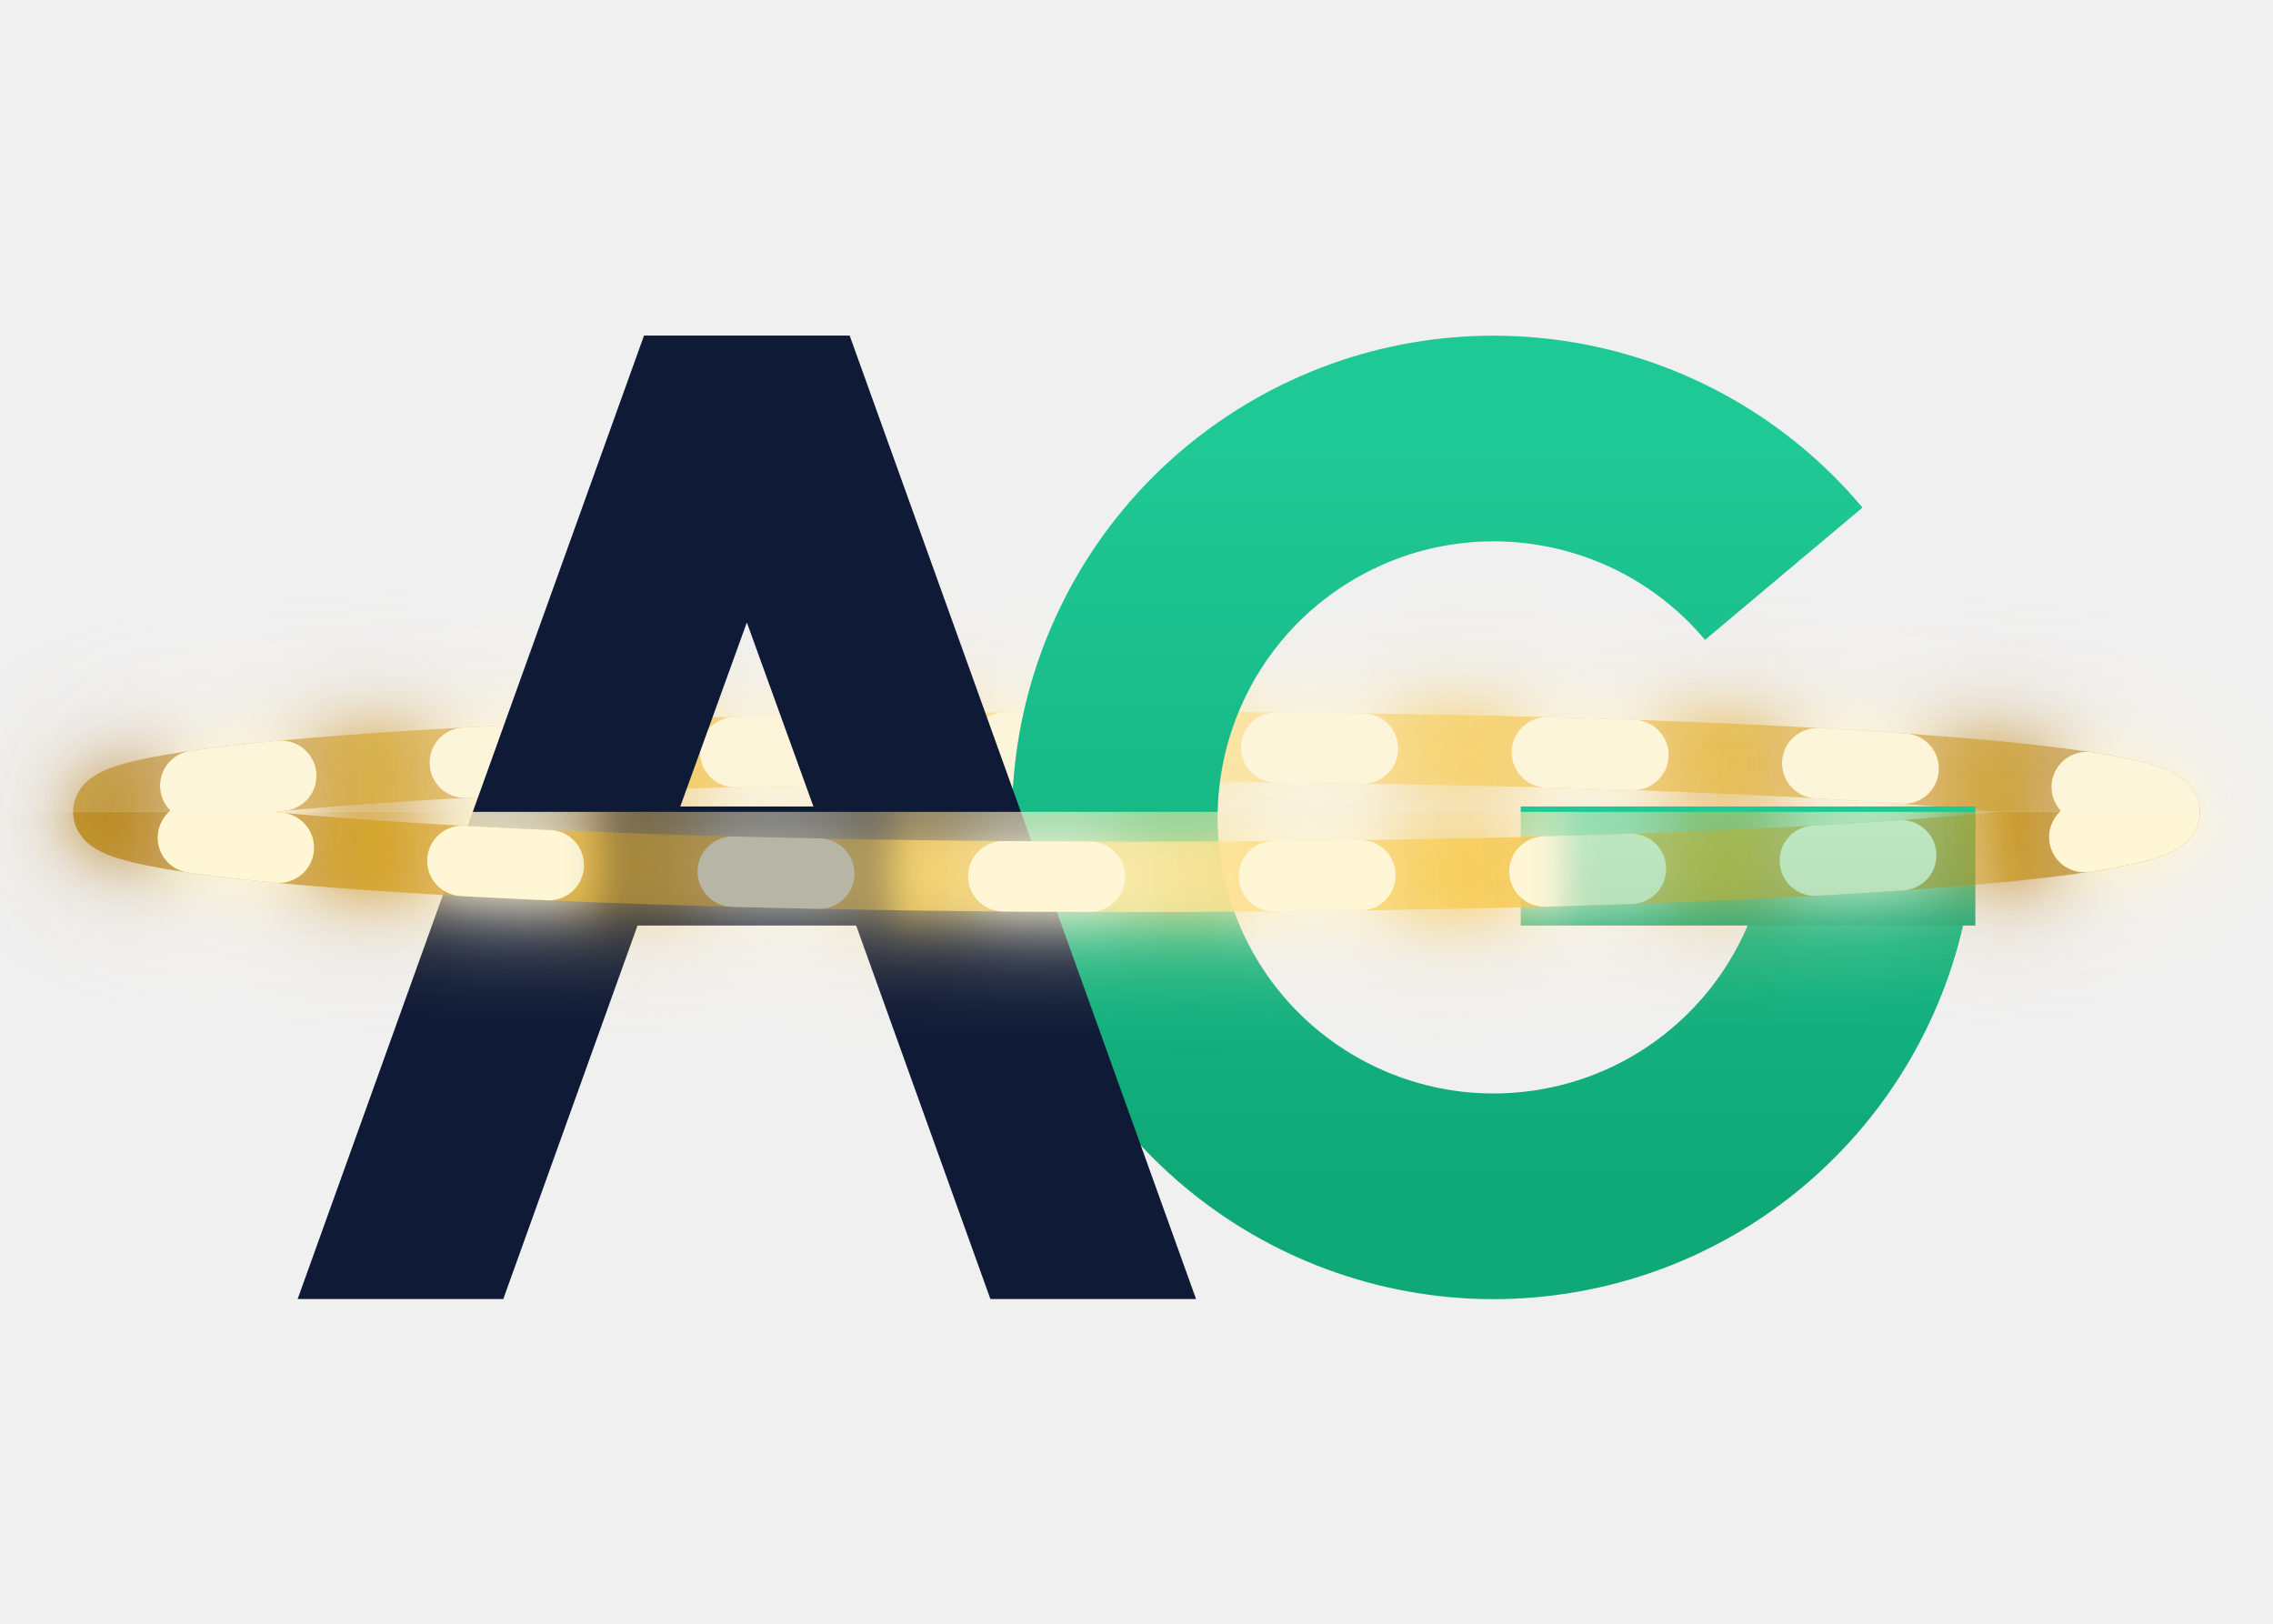
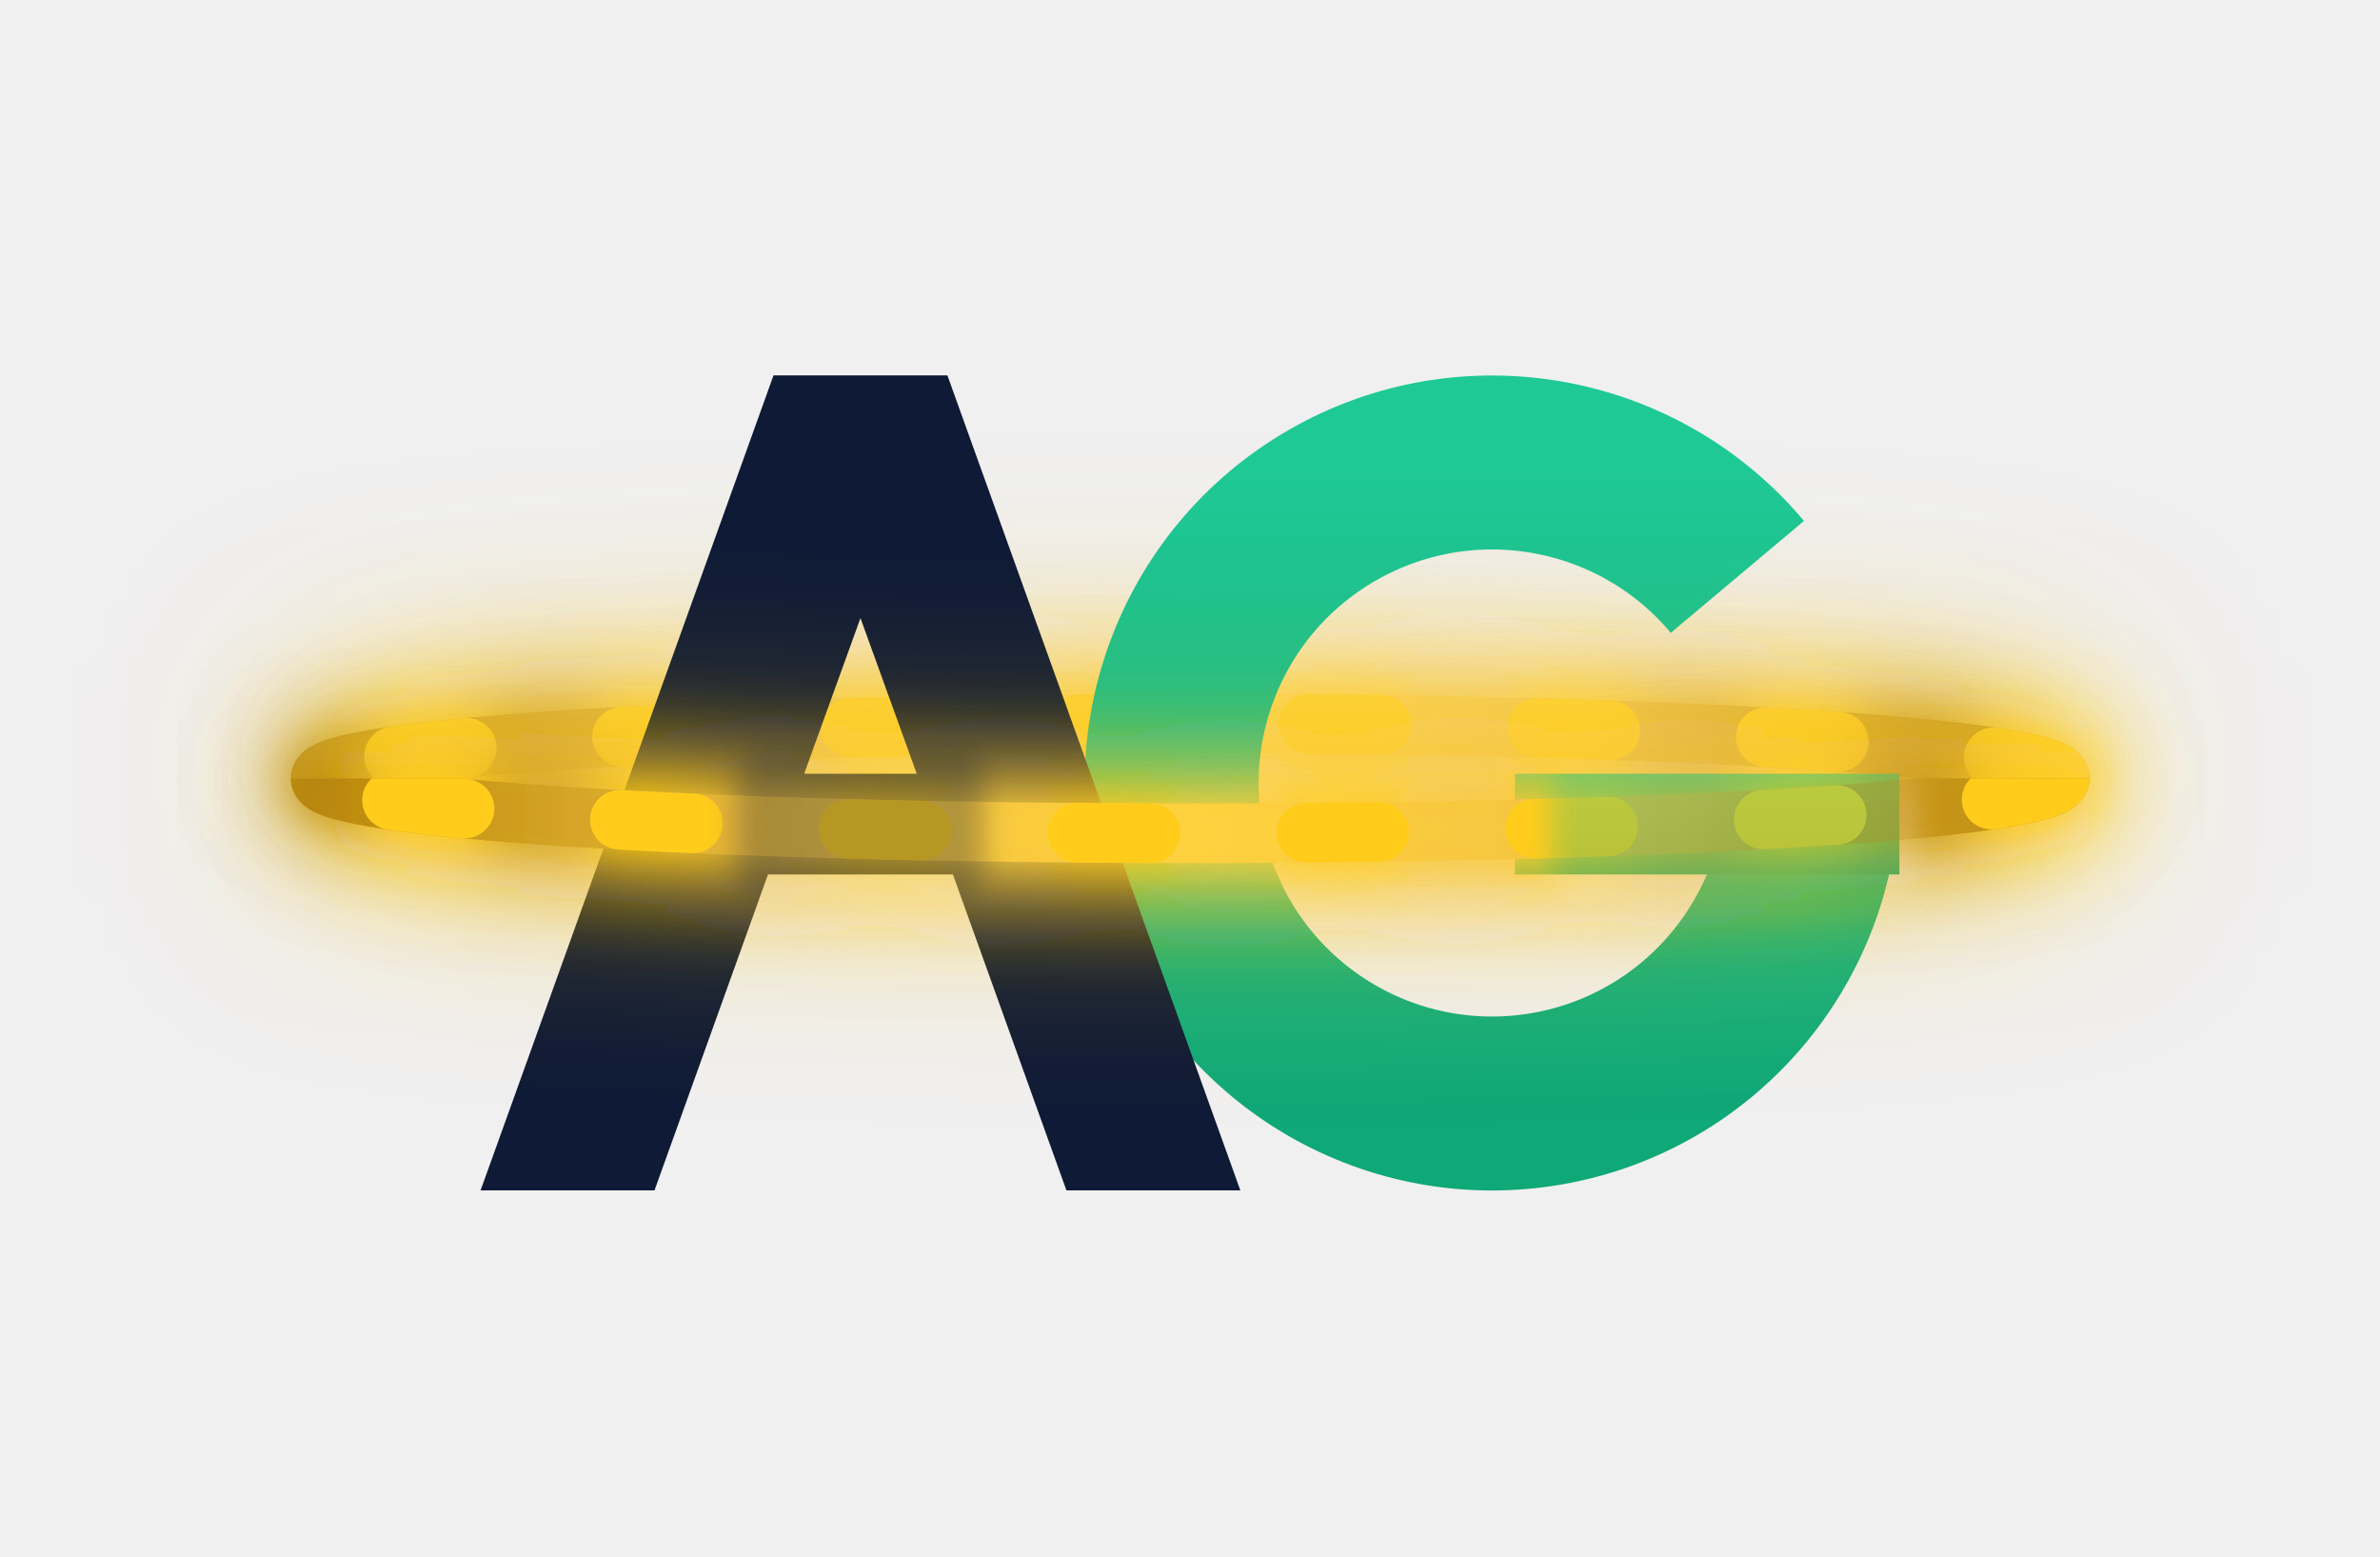
- <svg xmlns="http://www.w3.org/2000/svg" viewBox="0 0 420 300" width="420" height="300" role="img" aria-labelledby="t">
+ <svg xmlns="http://www.w3.org/2000/svg" viewBox="-50 -20 520 340" width="520" height="340" role="img" aria-labelledby="t">
  <defs>
    <linearGradient id="gen-green" x1="0" y1="0" x2="0" y2="1">
      <stop offset="0" stop-color="#1FC995" />
      <stop offset="1" stop-color="#0FA877" />
    </linearGradient>
    <linearGradient id="gold" x1="0" y1="0" x2="1" y2="0">
      <stop offset="0" stop-color="#B8860B" />
      <stop offset="0.3" stop-color="#F5C542" />
-       <stop offset="0.5" stop-color="#FFE9A3" />
+       <stop offset="0.5" stop-color="#FFD23F" />
      <stop offset="0.7" stop-color="#F5C542" />
      <stop offset="1" stop-color="#B8860B" />
    </linearGradient>
-     <filter id="glow" x="-20%" y="-200%" width="140%" height="500%">
+     <filter id="glow" filterUnits="userSpaceOnUse" x="-60" y="-60" width="540" height="420">
      <feGaussianBlur in="SourceGraphic" stdDeviation="5" result="b1" />
-       <feGaussianBlur in="SourceGraphic" stdDeviation="11" result="b2" />
+       <feGaussianBlur in="SourceGraphic" stdDeviation="12" result="b2" />
+       <feGaussianBlur in="SourceGraphic" stdDeviation="24" result="b3" />
+       <feFlood flood-color="#F5B800" result="gold" />
+       <feComposite in="gold" in2="b3" operator="in" result="halo" />
      <feMerge>
+         <feMergeNode in="halo" />
+         <feMergeNode in="b2" />
        <feMergeNode in="b2" />
        <feMergeNode in="b1" />
        <feMergeNode in="SourceGraphic" />
      </feMerge>
    </filter>
    <filter id="soft" x="-50%" y="-50%" width="200%" height="200%">
      <feGaussianBlur stdDeviation="3" />
    </filter>
    <clipPath id="back-half">
-       <rect x="-20" y="-20" width="460" height="170" />
+       <rect x="-60" y="-60" width="540" height="210" />
    </clipPath>
    <clipPath id="front-half">
-       <rect x="-20" y="150" width="460" height="170" />
+       <rect x="-60" y="150" width="540" height="210" />
    </clipPath>
-     <mask id="midline-lighten" maskUnits="userSpaceOnUse" x="-20" y="-20" width="460" height="340">
-       <rect x="-20" y="-20" width="460" height="340" fill="#fff" />
+     <mask id="midline-lighten" maskUnits="userSpaceOnUse" x="-60" y="-60" width="540" height="420">
+       <rect x="-60" y="-60" width="540" height="420" fill="#fff" />
      <g fill="#000" fill-opacity="0.3" filter="url(#soft)">
        <rect x="118" y="144" width="54" height="32" rx="6" />
        <rect x="296" y="144" width="80" height="32" rx="6" />
      </g>
    </mask>
    <ellipse id="ring" cx="217" cy="150" rx="190" ry="12" pathLength="100" />
  </defs>
  <style>
    .aura { fill: #0E1A36; }
-     .base  { fill: none; stroke: url(#gold); stroke-width: 13; opacity: .8; }
-     .glint { fill: none; stroke: #FFF6D6; stroke-width: 13; stroke-linecap: round;
+     .base  { fill: none; stroke: url(#gold); stroke-width: 13; opacity: .95; }
+     .glint { fill: none; stroke: #FFCC1F; stroke-width: 13; stroke-linecap: round;
             stroke-dasharray: 16 34; animation: spin 3s linear infinite; }
    @keyframes spin { to { stroke-dashoffset: -100; } }
    @media (prefers-reduced-motion: reduce) { .glint { animation: none; } }
  </style>
  <g transform="translate(-7 0)">
-     <g clip-path="url(#back-half)" filter="url(#glow)" opacity="0.85">
-       <use href="#ring" class="base" />
-       <use href="#ring" class="glint" />
+     <g filter="url(#glow)" opacity="0.85">
+       <g clip-path="url(#back-half)">
+         <use href="#ring" class="base" />
+         <use href="#ring" class="glint" />
+       </g>
    </g>
    <g fill="none" stroke="url(#gen-green)" stroke-width="38">
      <path d="M336.6 106 A70 70 0 1 0 353 151" />
    </g>
    <rect x="288" y="149" width="84" height="22" fill="url(#gen-green)" />
    <path class="aura" fill-rule="evenodd" d="M62 240 L126 62 H164 L228 240 H190 L165.2 171 H124.8 L100 240 Z            M145 115 L157.3 149 H132.7 Z" />
    <g mask="url(#midline-lighten)">
-       <g clip-path="url(#front-half)" filter="url(#glow)">
-         <use href="#ring" class="base" />
-         <use href="#ring" class="glint" />
+       <g filter="url(#glow)">
+         <g clip-path="url(#front-half)">
+           <use href="#ring" class="base" />
+           <use href="#ring" class="glint" />
+         </g>
      </g>
    </g>
  </g>
</svg>
